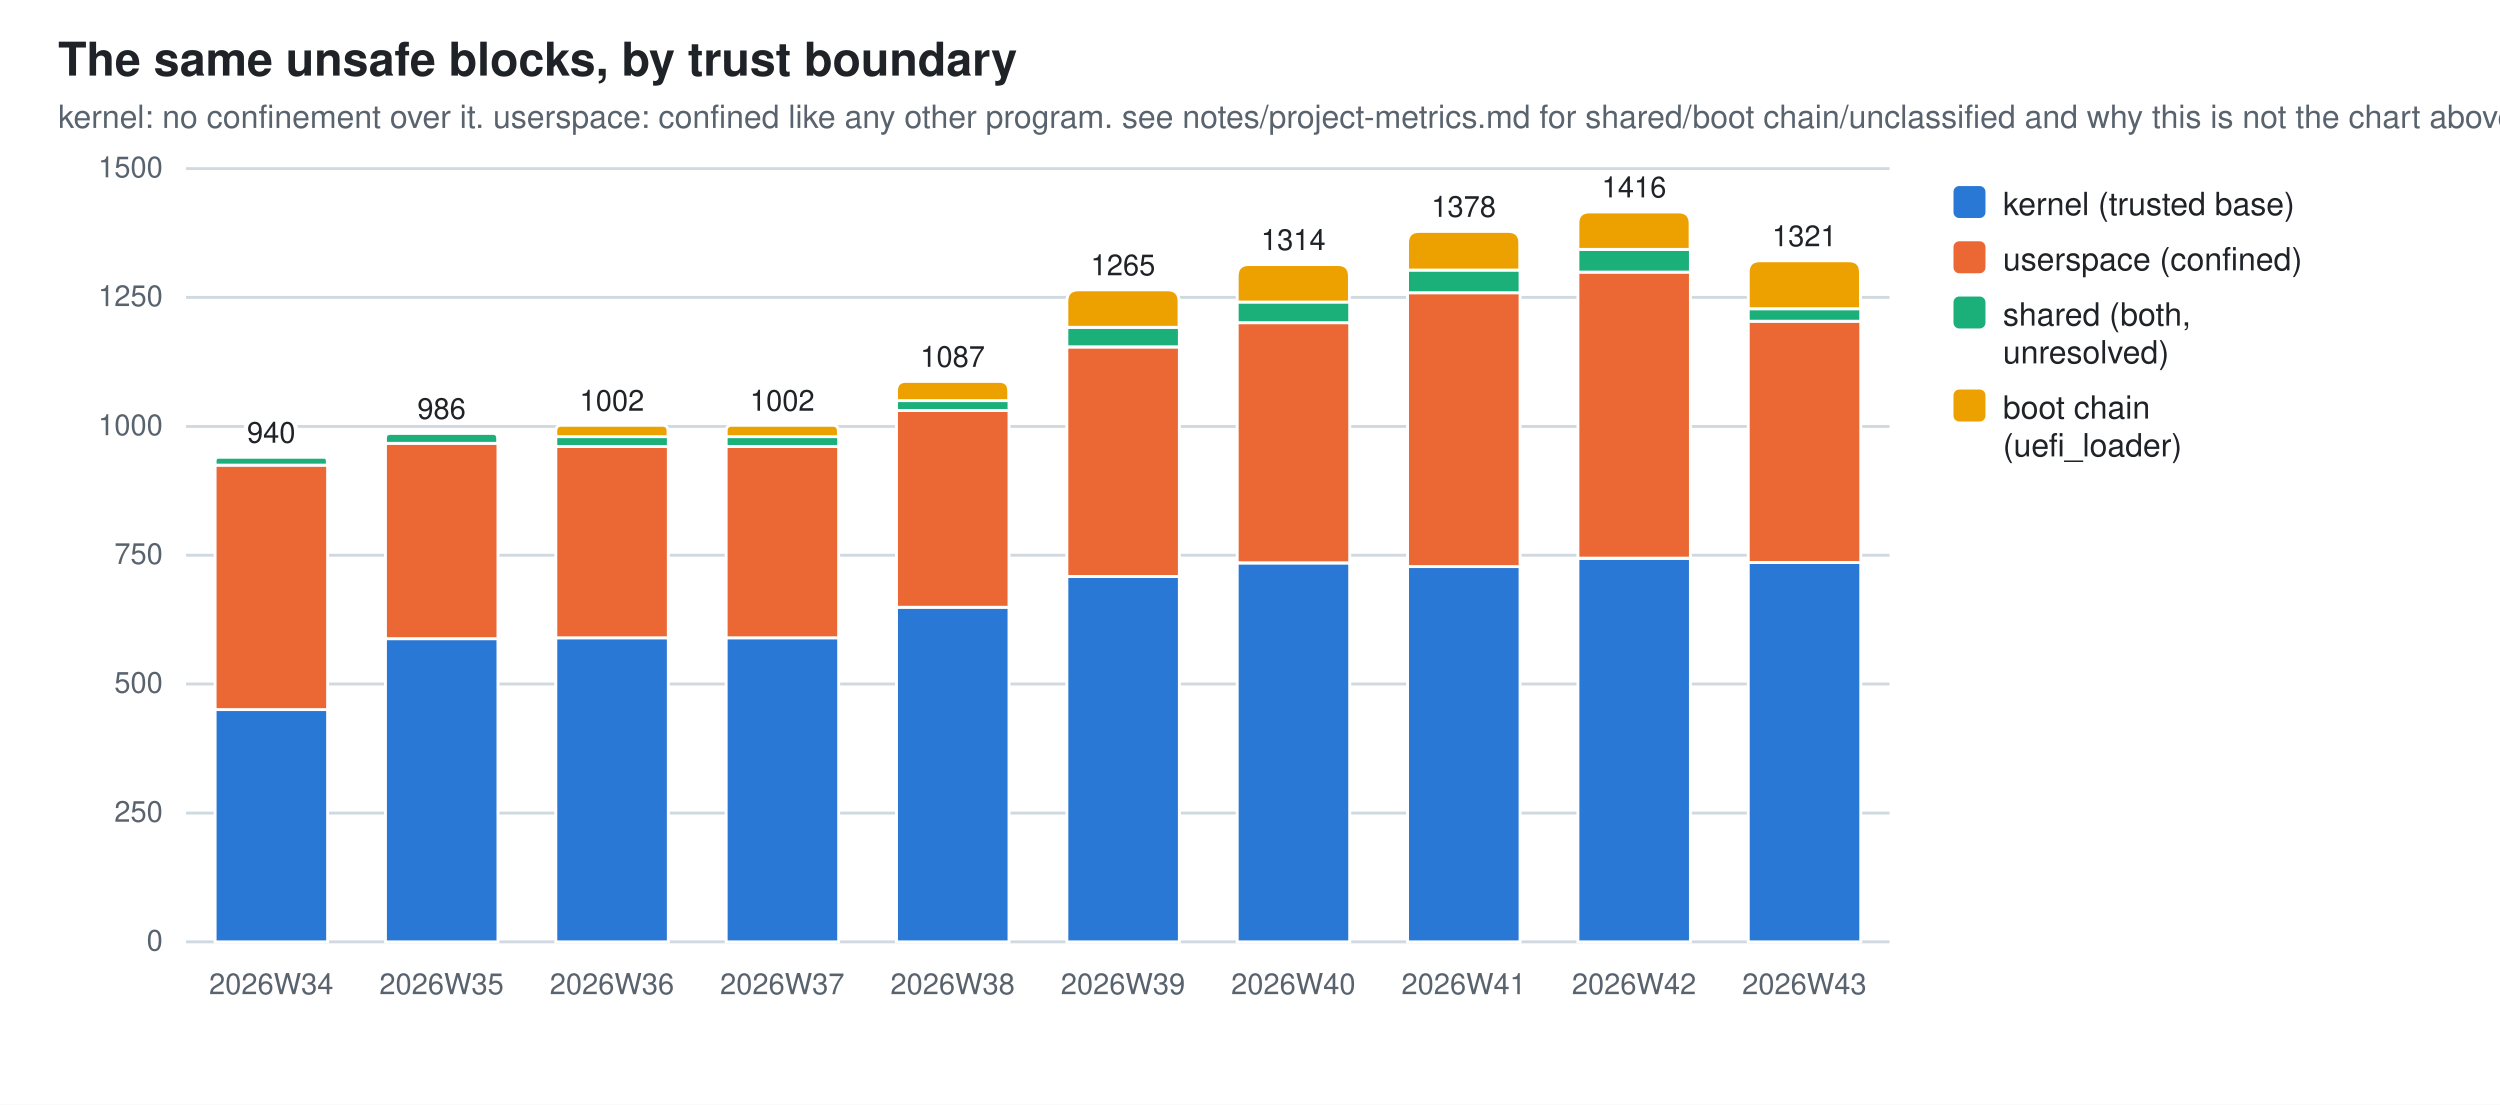
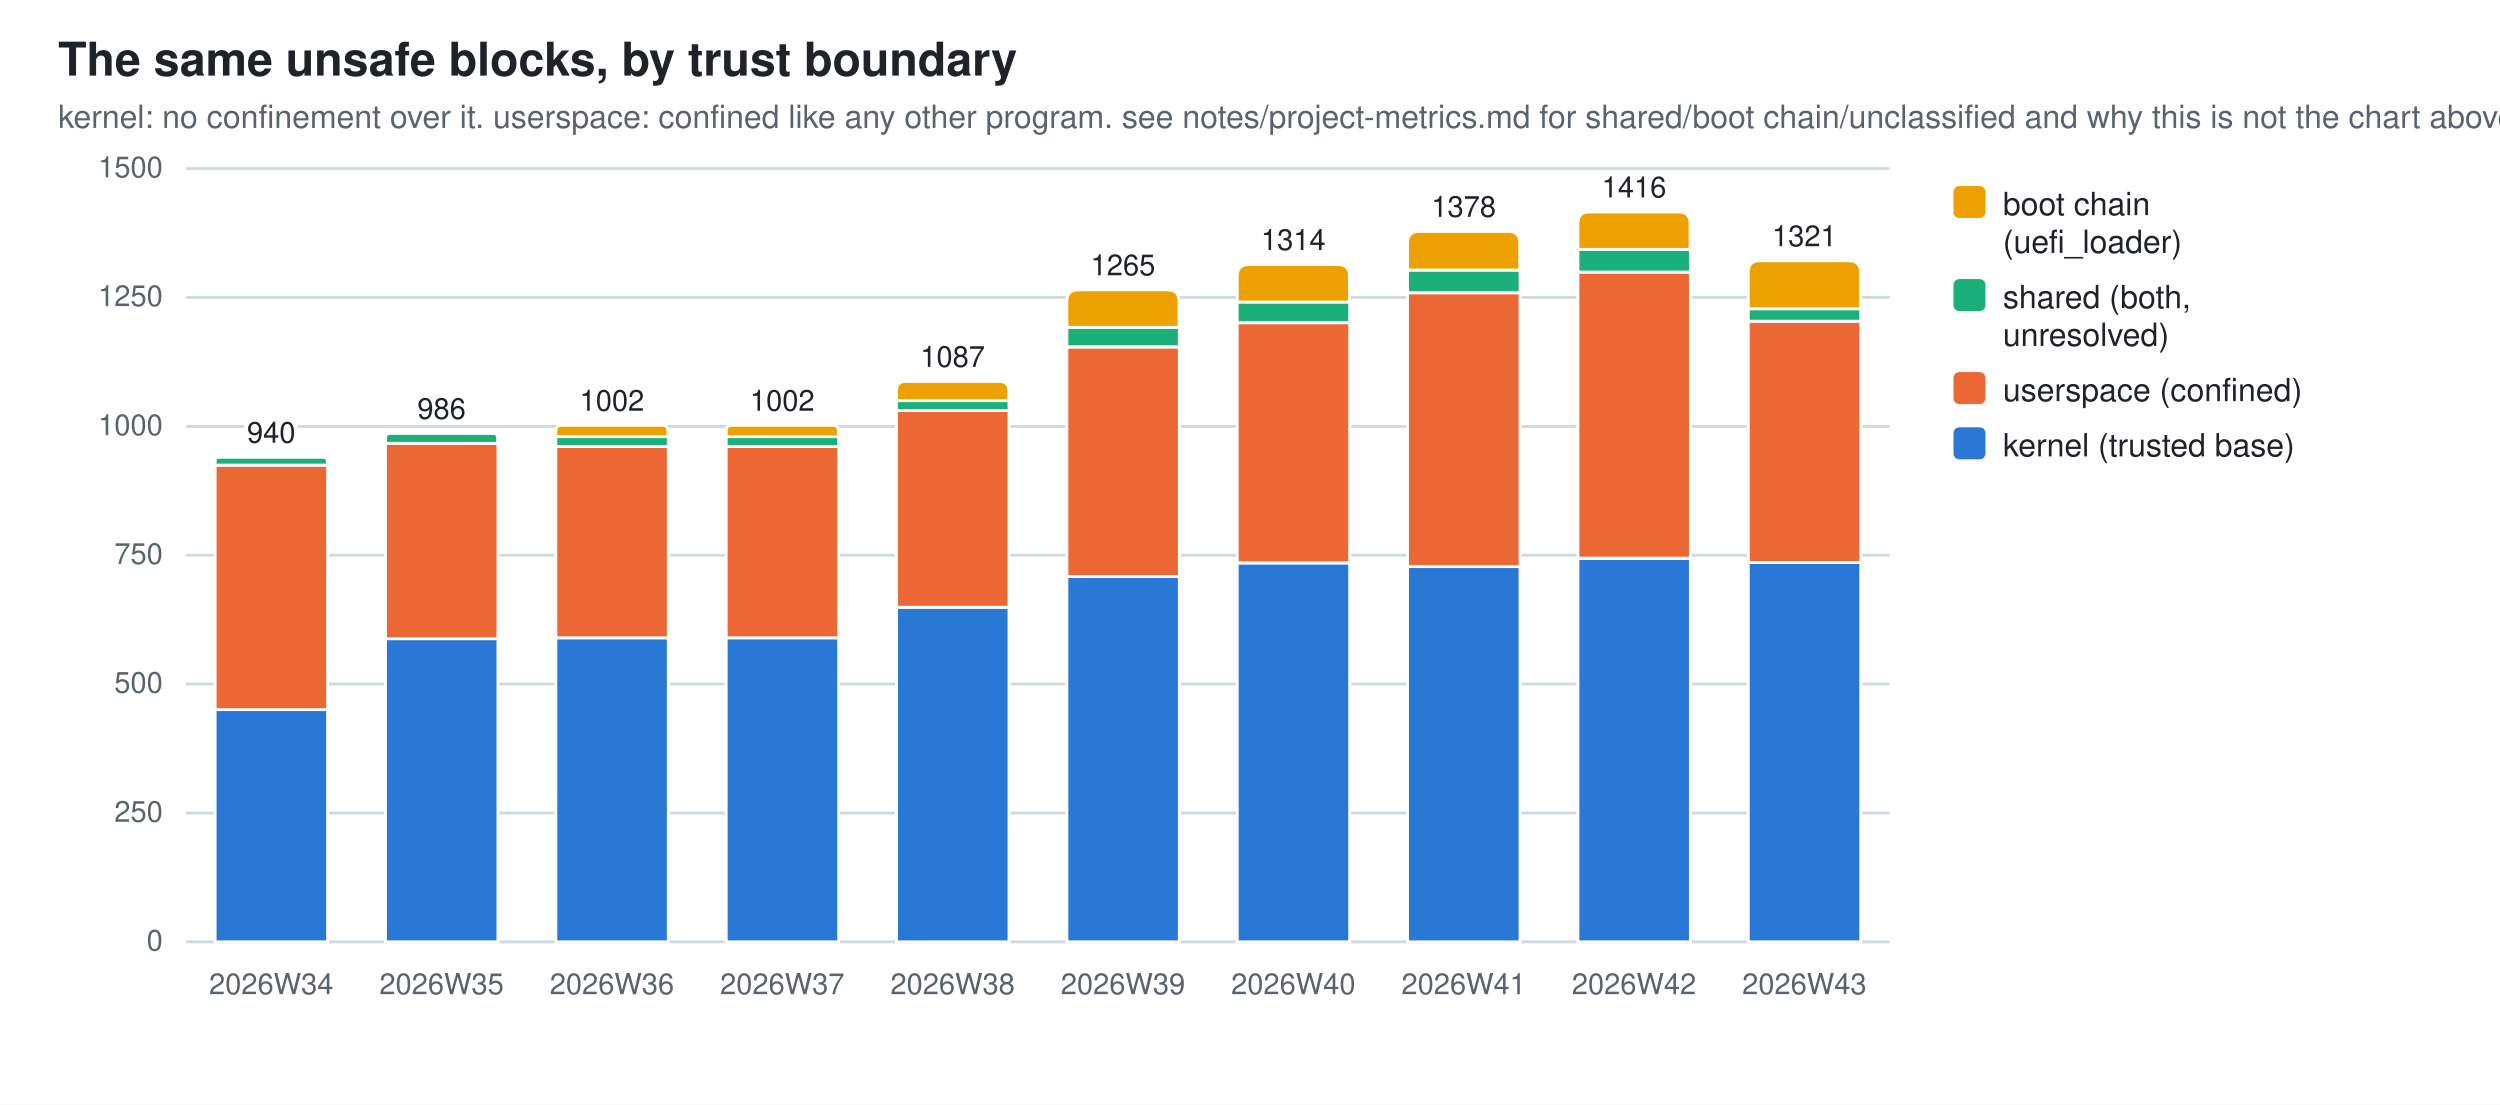
<svg xmlns="http://www.w3.org/2000/svg" width="860" height="380" viewBox="0 0 860 380" role="img" aria-label="The same unsafe blocks, by trust boundary">
  <style>
  .bg{fill:#ffffff} .fg{fill:#1f2328} .mut{fill:#59636e} .grid{stroke:#d1d9e0}
  .seg{stroke:#ffffff;stroke-width:1}
  .val{paint-order:stroke;stroke:#ffffff;stroke-width:3px;stroke-linejoin:round}
  .s0{fill:#2a78d6}  .s1{fill:#eb6834}  .s2{fill:#1baf7a}  .s3{fill:#eda100}
  @media (prefers-color-scheme: dark){
    .bg{fill:#0d1117} .fg{fill:#e6edf3} .mut{fill:#9198a1} .grid{stroke:#30363d}
    .seg{stroke:#0d1117} .val{stroke:#0d1117} .s0{fill:#3987e5} .s1{fill:#d95926} .s2{fill:#199e70} .s3{fill:#c98500}}
  text{font-family:-apple-system,BlinkMacSystemFont,"Segoe UI",Helvetica,Arial,sans-serif}
</style>
  <rect class="bg" width="860" height="380" />
  <text class="fg" x="20" y="26" font-size="16" font-weight="600">The same unsafe blocks, by trust boundary</text>
  <text class="mut" x="20" y="44" font-size="11">kernel: no confinement over it. userspace: confined like any other program. see notes/project-metrics.md for shared/boot chain/unclassified and why this is not the chart above</text>
  <line class="grid" x1="64" y1="324.0" x2="650.0" y2="324.0" stroke-width="1" />
  <text class="mut" x="56" y="327.0" font-size="10" text-anchor="end">0</text>
  <line class="grid" x1="64" y1="279.7" x2="650.0" y2="279.7" stroke-width="1" />
  <text class="mut" x="56" y="282.7" font-size="10" text-anchor="end">250</text>
  <line class="grid" x1="64" y1="235.3" x2="650.0" y2="235.3" stroke-width="1" />
  <text class="mut" x="56" y="238.3" font-size="10" text-anchor="end">500</text>
  <line class="grid" x1="64" y1="191.0" x2="650.0" y2="191.0" stroke-width="1" />
  <text class="mut" x="56" y="194.0" font-size="10" text-anchor="end">750</text>
  <line class="grid" x1="64" y1="146.7" x2="650.0" y2="146.7" stroke-width="1" />
  <text class="mut" x="56" y="149.7" font-size="10" text-anchor="end">1000</text>
  <line class="grid" x1="64" y1="102.3" x2="650.0" y2="102.3" stroke-width="1" />
  <text class="mut" x="56" y="105.3" font-size="10" text-anchor="end">1250</text>
  <line class="grid" x1="64" y1="58.0" x2="650.0" y2="58.0" stroke-width="1" />
  <text class="mut" x="56" y="61.0" font-size="10" text-anchor="end">1500</text>
  <rect class="seg s0" x="74.0" y="244.0" width="38.7" height="80.0" />
  <rect class="seg s1" x="74.0" y="160.0" width="38.7" height="84.1" />
  <path class="seg s2" d="M74.0,160.0 V158.6 Q74.0,157.3 75.3,157.3 H111.3 Q112.6,157.3 112.6,158.6 V160.0 Z" />
  <text class="mut" x="93.3" y="342" font-size="10" text-anchor="middle">2026W34</text>
  <text class="fg val" x="93.3" y="152.3" font-size="10" text-anchor="middle">940</text>
  <rect class="seg s0" x="132.6" y="219.7" width="38.7" height="104.3" />
  <rect class="seg s1" x="132.6" y="152.5" width="38.7" height="67.2" />
  <path class="seg s2" d="M132.6,152.5 V150.8 Q132.6,149.1 134.2,149.1 H169.6 Q171.2,149.1 171.2,150.8 V152.5 Z" />
  <text class="mut" x="151.9" y="342" font-size="10" text-anchor="middle">2026W35</text>
  <text class="fg val" x="151.9" y="144.1" font-size="10" text-anchor="middle">986</text>
  <rect class="seg s0" x="191.2" y="219.4" width="38.7" height="104.6" />
  <rect class="seg s1" x="191.2" y="153.6" width="38.7" height="65.8" />
  <rect class="seg s2" x="191.2" y="150.2" width="38.7" height="3.4" />
  <path class="seg s3" d="M191.2,150.2 V148.3 Q191.2,146.3 193.1,146.3 H227.9 Q229.8,146.3 229.8,148.3 V150.2 Z" />
  <text class="mut" x="210.5" y="342" font-size="10" text-anchor="middle">2026W36</text>
  <text class="fg val" x="210.5" y="141.3" font-size="10" text-anchor="middle">1002</text>
  <rect class="seg s0" x="249.8" y="219.4" width="38.7" height="104.6" />
  <rect class="seg s1" x="249.8" y="153.6" width="38.7" height="65.8" />
  <rect class="seg s2" x="249.8" y="150.2" width="38.7" height="3.4" />
  <path class="seg s3" d="M249.8,150.2 V148.3 Q249.8,146.3 251.7,146.3 H286.5 Q288.4,146.3 288.4,148.3 V150.2 Z" />
  <text class="mut" x="269.1" y="342" font-size="10" text-anchor="middle">2026W37</text>
  <text class="fg val" x="269.1" y="141.3" font-size="10" text-anchor="middle">1002</text>
  <rect class="seg s0" x="308.4" y="208.9" width="38.7" height="115.1" />
  <rect class="seg s1" x="308.4" y="141.2" width="38.7" height="67.7" />
  <rect class="seg s2" x="308.4" y="137.8" width="38.7" height="3.4" />
  <path class="seg s3" d="M308.4,137.8 V134.5 Q308.4,131.2 311.6,131.2 H343.8 Q347.0,131.2 347.0,134.5 V137.8 Z" />
  <text class="mut" x="327.7" y="342" font-size="10" text-anchor="middle">2026W38</text>
  <text class="fg val" x="327.7" y="126.2" font-size="10" text-anchor="middle">1087</text>
  <rect class="seg s0" x="367.0" y="198.3" width="38.7" height="125.7" />
  <rect class="seg s1" x="367.0" y="119.4" width="38.7" height="78.9" />
  <rect class="seg s2" x="367.0" y="112.6" width="38.7" height="6.7" />
  <path class="seg s3" d="M367.0,112.6 V103.7 Q367.0,99.7 371.0,99.7 H401.6 Q405.6,99.7 405.6,103.7 V112.6 Z" />
  <text class="mut" x="386.3" y="342" font-size="10" text-anchor="middle">2026W39</text>
  <text class="fg val" x="386.3" y="94.7" font-size="10" text-anchor="middle">1265</text>
  <rect class="seg s0" x="425.6" y="193.7" width="38.7" height="130.3" />
  <rect class="seg s1" x="425.6" y="111.0" width="38.7" height="82.6" />
  <rect class="seg s2" x="425.6" y="103.9" width="38.7" height="7.1" />
  <path class="seg s3" d="M425.6,103.9 V95.0 Q425.6,91.0 429.6,91.0 H460.2 Q464.2,91.0 464.2,95.0 V103.9 Z" />
  <text class="mut" x="444.9" y="342" font-size="10" text-anchor="middle">2026W40</text>
  <text class="fg val" x="444.9" y="86.0" font-size="10" text-anchor="middle">1314</text>
  <rect class="seg s0" x="484.2" y="194.9" width="38.7" height="129.1" />
  <rect class="seg s1" x="484.2" y="100.7" width="38.7" height="94.2" />
  <rect class="seg s2" x="484.2" y="92.9" width="38.7" height="7.8" />
  <path class="seg s3" d="M484.2,92.9 V83.6 Q484.2,79.6 488.2,79.6 H518.8 Q522.8,79.6 522.8,83.6 V92.9 Z" />
  <text class="mut" x="503.5" y="342" font-size="10" text-anchor="middle">2026W41</text>
  <text class="fg val" x="503.5" y="74.6" font-size="10" text-anchor="middle">1378</text>
  <rect class="seg s0" x="542.8" y="192.1" width="38.7" height="131.9" />
  <rect class="seg s1" x="542.8" y="93.6" width="38.7" height="98.4" />
  <rect class="seg s2" x="542.8" y="85.8" width="38.7" height="7.8" />
  <path class="seg s3" d="M542.8,85.8 V76.9 Q542.8,72.9 546.8,72.9 H577.4 Q581.4,72.9 581.4,76.9 V85.8 Z" />
  <text class="mut" x="562.1" y="342" font-size="10" text-anchor="middle">2026W42</text>
  <text class="fg val" x="562.1" y="67.9" font-size="10" text-anchor="middle">1416</text>
  <rect class="seg s0" x="601.4" y="193.5" width="38.7" height="130.5" />
  <rect class="seg s1" x="601.4" y="110.5" width="38.7" height="83.0" />
  <rect class="seg s2" x="601.4" y="106.2" width="38.7" height="4.3" />
  <path class="seg s3" d="M601.4,106.2 V93.7 Q601.4,89.7 605.4,89.7 H636.0 Q640.0,89.7 640.0,93.7 V106.2 Z" />
  <text class="mut" x="620.7" y="342" font-size="10" text-anchor="middle">2026W43</text>
  <text class="fg val" x="620.7" y="84.7" font-size="10" text-anchor="middle">1321</text>
-   <rect class="s0" x="672" y="64" width="11" height="11" rx="2" />
+   <rect class="s3" x="672" y="64" width="11" height="11" rx="2" />
  <text class="fg" y="74" font-size="11">
-     <tspan x="689" dy="0">kernel (trusted base)</tspan>
+     <tspan x="689" dy="0">boot chain</tspan>
+     <tspan x="689" dy="13">(uefi_loader)</tspan>
  </text>
-   <rect class="s1" x="672" y="83" width="11" height="11" rx="2" />
-   <text class="fg" y="93" font-size="11">
-     <tspan x="689" dy="0">userspace (confined)</tspan>
-   </text>
-   <rect class="s2" x="672" y="102" width="11" height="11" rx="2" />
-   <text class="fg" y="112" font-size="11">
+   <rect class="s2" x="672" y="96" width="11" height="11" rx="2" />
+   <text class="fg" y="106" font-size="11">
    <tspan x="689" dy="0">shared (both,</tspan>
    <tspan x="689" dy="13">unresolved)</tspan>
  </text>
-   <rect class="s3" x="672" y="134" width="11" height="11" rx="2" />
-   <text class="fg" y="144" font-size="11">
-     <tspan x="689" dy="0">boot chain</tspan>
-     <tspan x="689" dy="13">(uefi_loader)</tspan>
+   <rect class="s1" x="672" y="128" width="11" height="11" rx="2" />
+   <text class="fg" y="138" font-size="11">
+     <tspan x="689" dy="0">userspace (confined)</tspan>
+   </text>
+   <rect class="s0" x="672" y="147" width="11" height="11" rx="2" />
+   <text class="fg" y="157" font-size="11">
+     <tspan x="689" dy="0">kernel (trusted base)</tspan>
  </text>
</svg>
